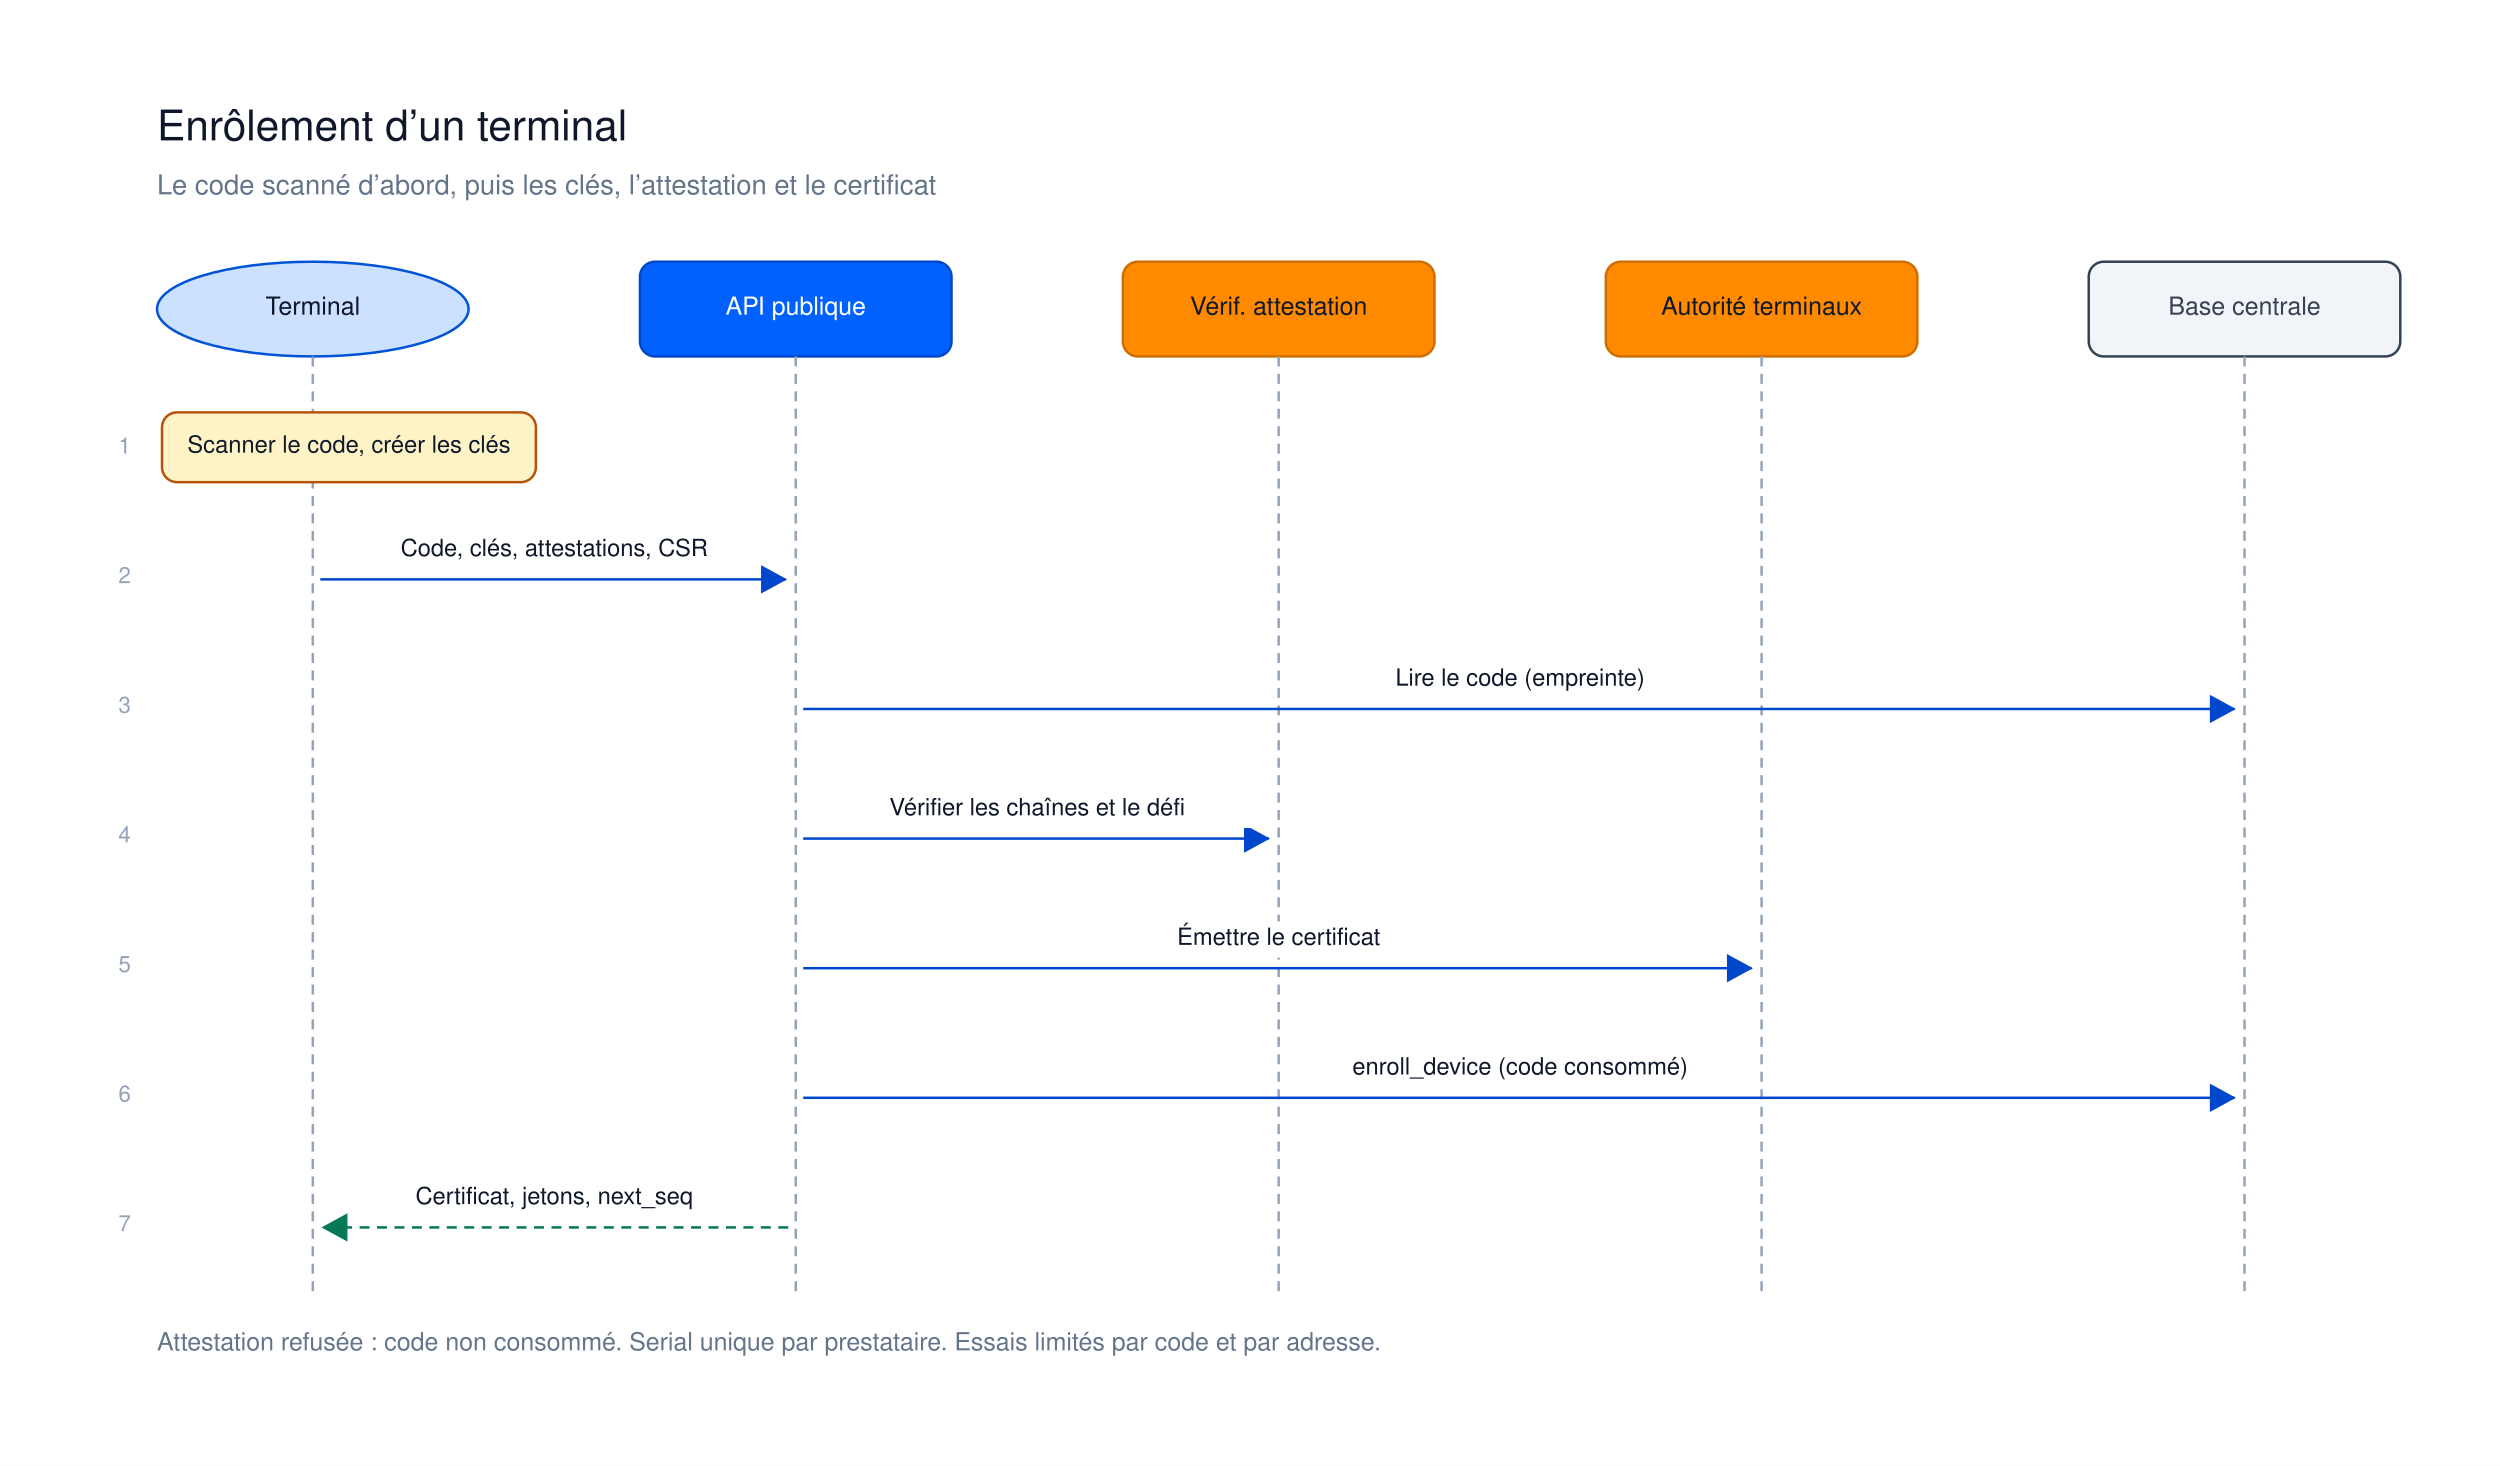
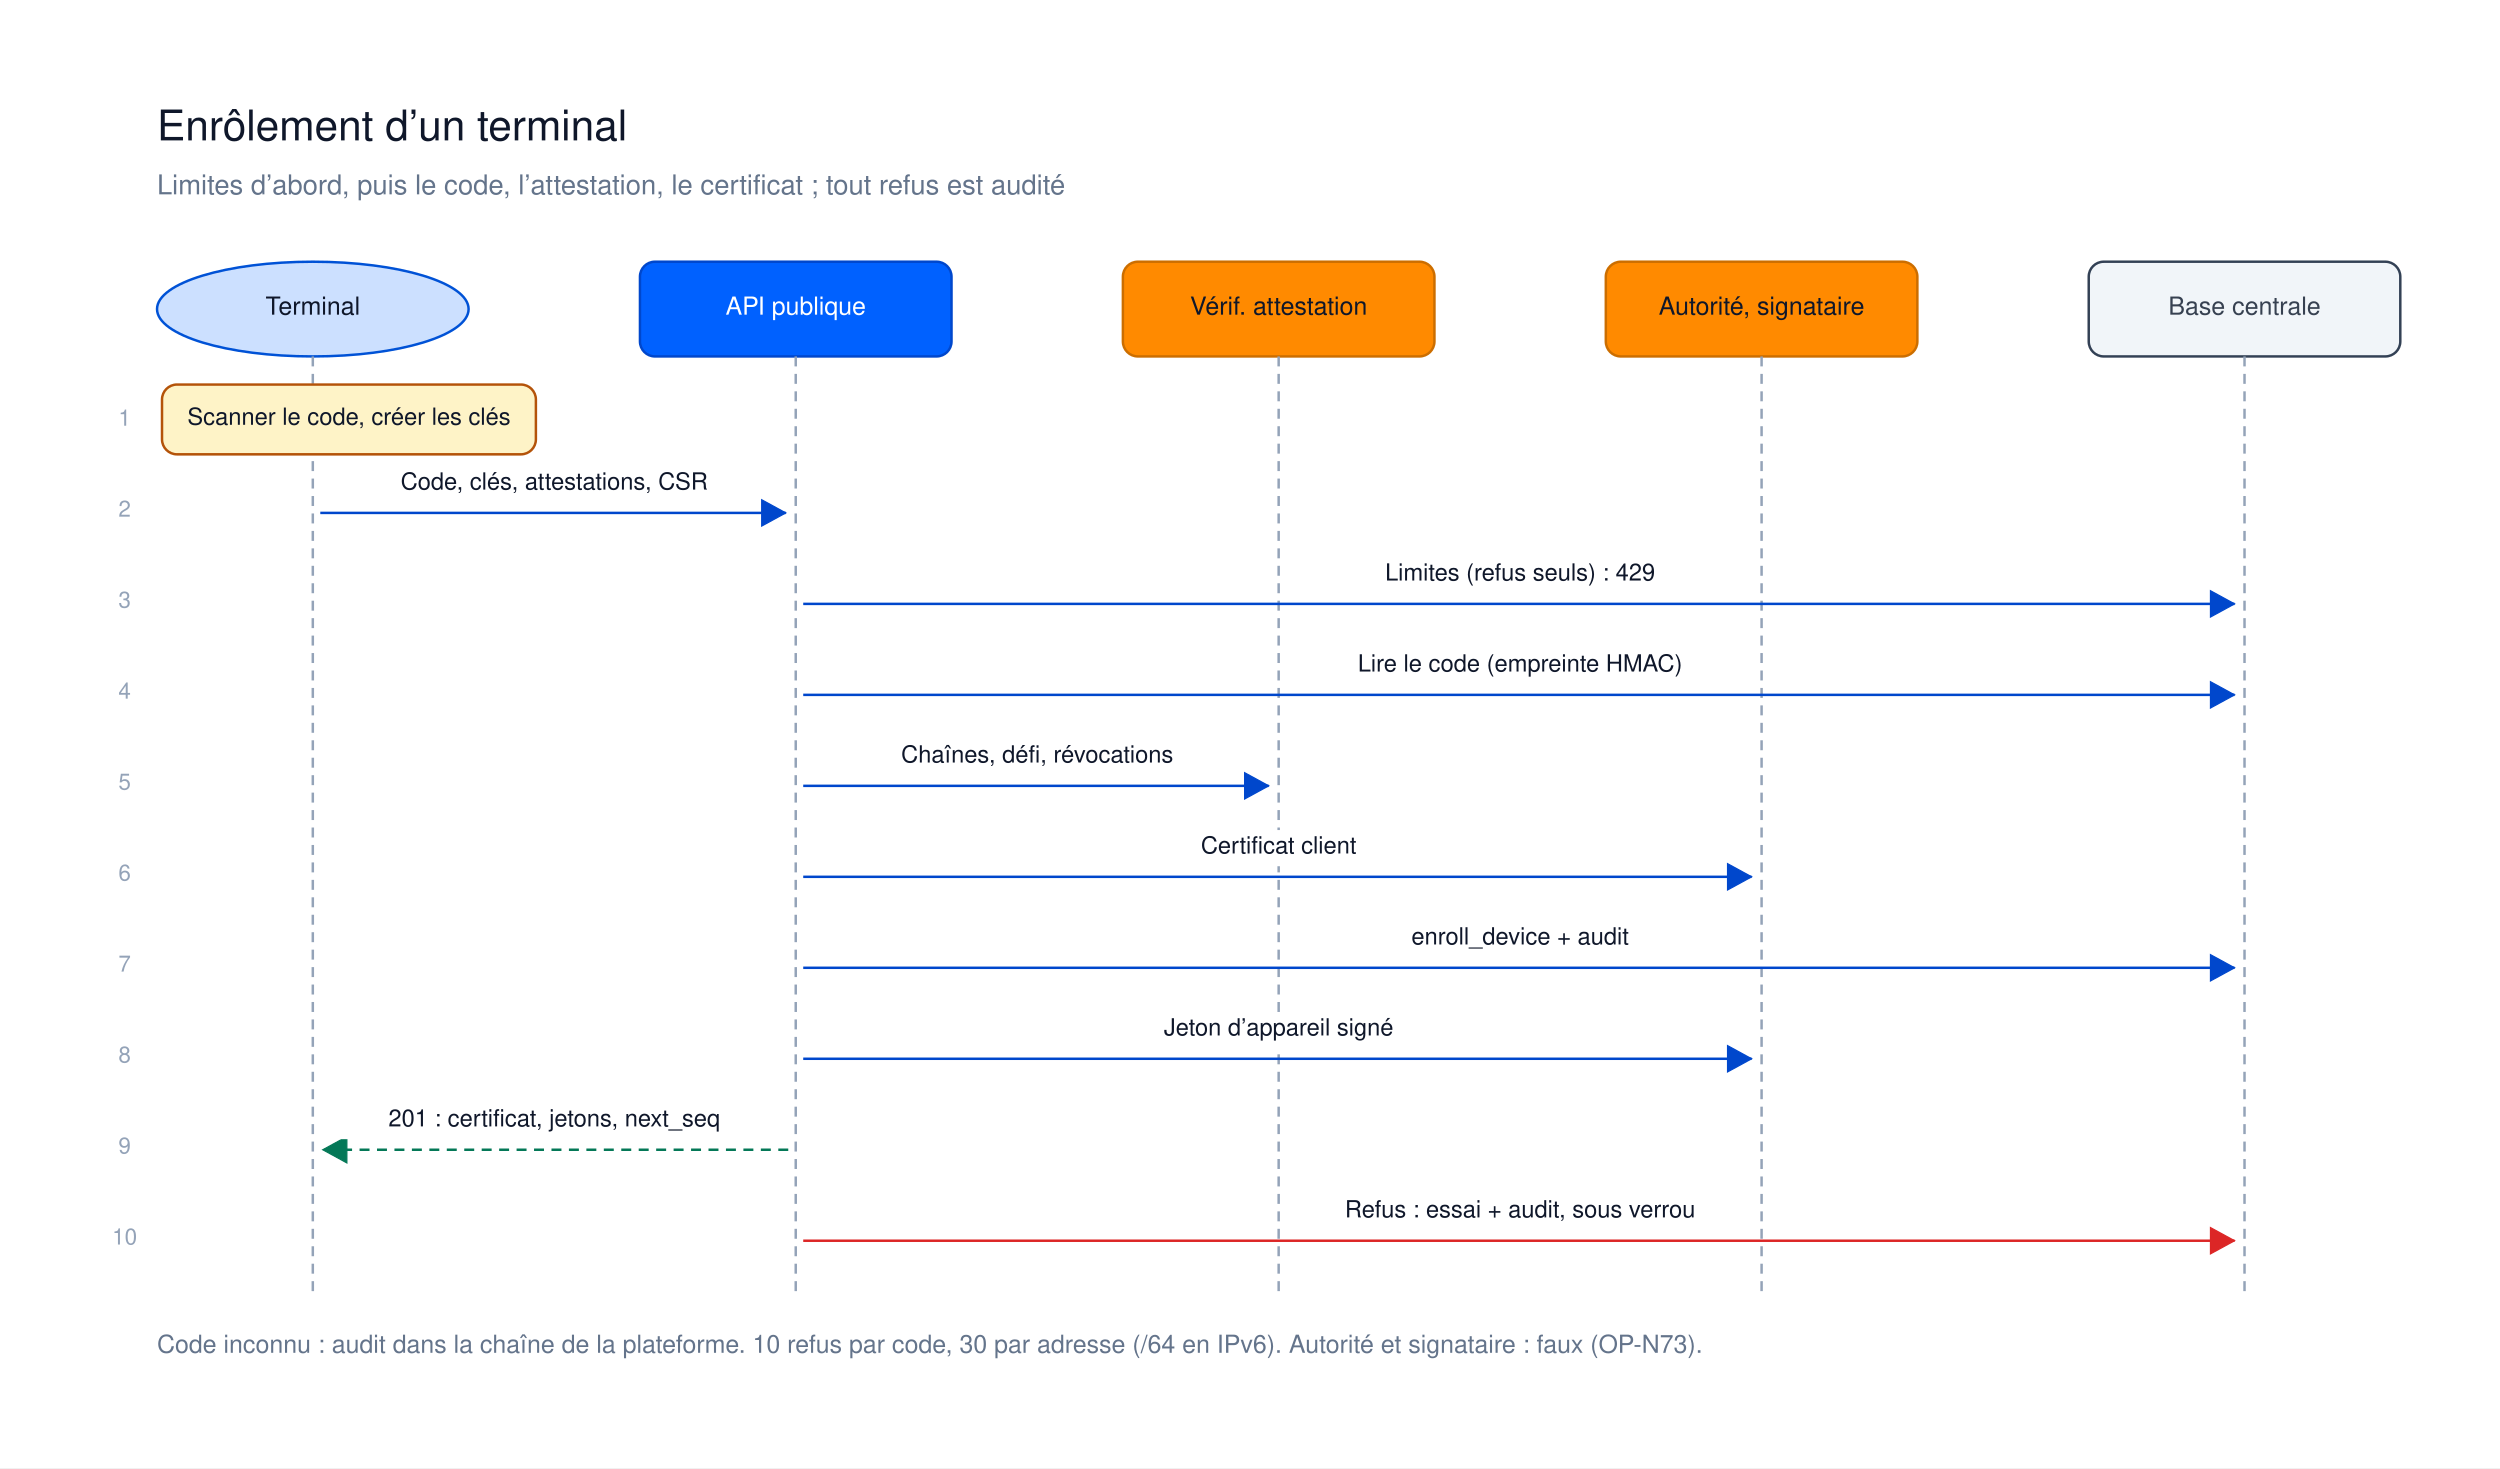
- <svg xmlns="http://www.w3.org/2000/svg" width="2006" height="1176" viewBox="0 0 2006 1176">
+ <svg xmlns="http://www.w3.org/2000/svg" width="2006" height="1178" viewBox="0 0 2006 1178">
  <rect width="100%" height="100%" fill="#FFFFFF" />
  <g transform="translate(66,50)">
    <ellipse cx="185.0" cy="198.0" rx="125.0" ry="38.0" fill="#CCE0FF" stroke="#0052D6" stroke-width="2" />
-     <polyline points="185.0,236 185.0,988" fill="none" stroke="#94A3B8" stroke-width="2" stroke-dasharray="8,6" />
+     <polyline points="185.0,236 185.0,990.0" fill="none" stroke="#94A3B8" stroke-width="2" stroke-dasharray="8,6" />
    <rect x="447.5" y="160" width="250" height="76" rx="12" ry="12" fill="#0061FF" stroke="#0047CC" stroke-width="2" />
-     <polyline points="572.5,236 572.5,988" fill="none" stroke="#94A3B8" stroke-width="2" stroke-dasharray="8,6" />
+     <polyline points="572.5,236 572.5,990.0" fill="none" stroke="#94A3B8" stroke-width="2" stroke-dasharray="8,6" />
    <rect x="835.0" y="160" width="250" height="76" rx="12" ry="12" fill="#FF8A00" stroke="#CC6E00" stroke-width="2" />
-     <polyline points="960.0,236 960.0,988" fill="none" stroke="#94A3B8" stroke-width="2" stroke-dasharray="8,6" />
+     <polyline points="960.0,236 960.0,990.0" fill="none" stroke="#94A3B8" stroke-width="2" stroke-dasharray="8,6" />
    <rect x="1222.5" y="160" width="250" height="76" rx="12" ry="12" fill="#FF8A00" stroke="#CC6E00" stroke-width="2" />
-     <polyline points="1347.5,236 1347.5,988" fill="none" stroke="#94A3B8" stroke-width="2" stroke-dasharray="8,6" />
+     <polyline points="1347.5,236 1347.5,990.0" fill="none" stroke="#94A3B8" stroke-width="2" stroke-dasharray="8,6" />
    <rect x="1610.0" y="160" width="250" height="76" rx="12" ry="12" fill="#F1F5F9" stroke="#334155" stroke-width="2" />
-     <polyline points="1735.0,236 1735.0,988" fill="none" stroke="#94A3B8" stroke-width="2" stroke-dasharray="8,6" />
-     <rect x="64" y="280.88" width="300" height="56" rx="12" ry="12" fill="#FEF3C7" stroke="#B45309" stroke-width="2" />
-     <polyline points="191.0,414.88 564.5,414.88" fill="none" stroke="#0047CC" stroke-width="2" />
-     <polygon points="564.5,414.88 545.193,425.427 545.193,404.333" fill="#0047CC" stroke="#0047CC" stroke-width="1" />
-     <rect x="217.95" y="377.88" width="321.6" height="28" rx="0" ry="0" fill="#FFFFFF" stroke="#FFFFFF" stroke-width="1" />
-     <polyline points="578.5,518.88 1727.0,518.88" fill="none" stroke="#0047CC" stroke-width="2" />
-     <polygon points="1727.0,518.88 1707.693,529.427 1707.693,508.333" fill="#0047CC" stroke="#0047CC" stroke-width="1" />
-     <rect x="1018.95" y="481.88" width="269.6" height="28" rx="0" ry="0" fill="#FFFFFF" stroke="#FFFFFF" stroke-width="1" />
-     <polyline points="578.5,622.88 952.0,622.88" fill="none" stroke="#0047CC" stroke-width="2" />
-     <polygon points="952.0,622.88 932.693,633.427 932.693,612.333" fill="#0047CC" stroke="#0047CC" stroke-width="1" />
-     <rect x="595.05" y="585.88" width="342.4" height="28" rx="0" ry="0" fill="#FFFFFF" stroke="#FFFFFF" stroke-width="1" />
-     <polyline points="578.5,726.88 1339.5,726.88" fill="none" stroke="#0047CC" stroke-width="2" />
-     <polygon points="1339.5,726.88 1320.193,737.427 1320.193,716.333" fill="#0047CC" stroke="#0047CC" stroke-width="1" />
-     <rect x="840.8" y="689.88" width="238.4" height="28" rx="0" ry="0" fill="#FFFFFF" stroke="#FFFFFF" stroke-width="1" />
-     <polyline points="578.5,830.88 1727.0,830.88" fill="none" stroke="#0047CC" stroke-width="2" />
-     <polygon points="1727.0,830.88 1707.693,841.427 1707.693,820.333" fill="#0047CC" stroke="#0047CC" stroke-width="1" />
-     <rect x="992.95" y="793.88" width="321.6" height="28" rx="0" ry="0" fill="#FFFFFF" stroke="#FFFFFF" stroke-width="1" />
-     <polyline points="566.5,934.88 193.0,934.88" fill="none" stroke="#047857" stroke-width="2" stroke-dasharray="8,6" />
-     <polygon points="193.0,934.88 212.307,924.333 212.307,945.427" fill="#047857" stroke="#047857" stroke-width="1" />
-     <rect x="223.15" y="897.88" width="311.2" height="28" rx="0" ry="0" fill="#FFFFFF" stroke="#FFFFFF" stroke-width="1" />
+     <polyline points="1735.0,236 1735.0,990.0" fill="none" stroke="#94A3B8" stroke-width="2" stroke-dasharray="8,6" />
+     <rect x="64" y="258.56" width="300" height="56" rx="12" ry="12" fill="#FEF3C7" stroke="#B45309" stroke-width="2" />
+     <polyline points="191.0,361.56 564.5,361.56" fill="none" stroke="#0047CC" stroke-width="2" />
+     <polygon points="564.5,361.56 545.193,372.107 545.193,351.013" fill="#0047CC" stroke="#0047CC" stroke-width="1" />
+     <rect x="217.95" y="324.56" width="321.6" height="28" rx="0" ry="0" fill="#FFFFFF" stroke="#FFFFFF" stroke-width="1" />
+     <polyline points="578.5,434.56 1727.0,434.56" fill="none" stroke="#0047CC" stroke-width="2" />
+     <polygon points="1727.0,434.56 1707.693,445.107 1707.693,424.013" fill="#0047CC" stroke="#0047CC" stroke-width="1" />
+     <rect x="1003.35" y="397.56" width="300.8" height="28" rx="0" ry="0" fill="#FFFFFF" stroke="#FFFFFF" stroke-width="1" />
+     <polyline points="578.5,507.56 1727.0,507.56" fill="none" stroke="#0047CC" stroke-width="2" />
+     <polygon points="1727.0,507.56 1707.693,518.107 1707.693,497.013" fill="#0047CC" stroke="#0047CC" stroke-width="1" />
+     <rect x="992.95" y="470.56" width="321.6" height="28" rx="0" ry="0" fill="#FFFFFF" stroke="#FFFFFF" stroke-width="1" />
+     <polyline points="578.5,580.56 952.0,580.56" fill="none" stroke="#0047CC" stroke-width="2" />
+     <polygon points="952.0,580.56 932.693,591.107 932.693,570.013" fill="#0047CC" stroke="#0047CC" stroke-width="1" />
+     <rect x="621.05" y="543.56" width="290.4" height="28" rx="0" ry="0" fill="#FFFFFF" stroke="#FFFFFF" stroke-width="1" />
+     <polyline points="578.5,653.56 1339.5,653.56" fill="none" stroke="#0047CC" stroke-width="2" />
+     <polygon points="1339.5,653.56 1320.193,664.107 1320.193,643.013" fill="#0047CC" stroke="#0047CC" stroke-width="1" />
+     <rect x="861.6" y="616.56" width="196.8" height="28" rx="0" ry="0" fill="#FFFFFF" stroke="#FFFFFF" stroke-width="1" />
+     <polyline points="578.5,726.56 1727.0,726.56" fill="none" stroke="#0047CC" stroke-width="2" />
+     <polygon points="1727.0,726.56 1707.693,737.107 1707.693,716.013" fill="#0047CC" stroke="#0047CC" stroke-width="1" />
+     <rect x="1034.55" y="689.56" width="238.4" height="28" rx="0" ry="0" fill="#FFFFFF" stroke="#FFFFFF" stroke-width="1" />
+     <polyline points="578.5,799.56 1339.5,799.56" fill="none" stroke="#0047CC" stroke-width="2" />
+     <polygon points="1339.5,799.56 1320.193,810.107 1320.193,789.013" fill="#0047CC" stroke="#0047CC" stroke-width="1" />
+     <rect x="835.6" y="762.56" width="248.8" height="28" rx="0" ry="0" fill="#FFFFFF" stroke="#FFFFFF" stroke-width="1" />
+     <polyline points="566.5,872.56 193.0,872.56" fill="none" stroke="#047857" stroke-width="2" stroke-dasharray="8,6" />
+     <polygon points="193.0,872.56 212.307,862.013 212.307,883.107" fill="#047857" stroke="#047857" stroke-width="1" />
+     <rect x="191.95" y="835.56" width="373.6" height="28" rx="0" ry="0" fill="#FFFFFF" stroke="#FFFFFF" stroke-width="1" />
+     <polyline points="578.5,945.56 1727.0,945.56" fill="none" stroke="#DC2626" stroke-width="2" />
+     <polygon points="1727.0,945.56 1707.693,956.107 1707.693,935.013" fill="#DC2626" stroke="#DC2626" stroke-width="1" />
+     <rect x="966.95" y="908.56" width="373.6" height="28" rx="0" ry="0" fill="#FFFFFF" stroke="#FFFFFF" stroke-width="1" />
    <text x="60" y="62.65" font-family="Helvetica Neue, Helvetica, Arial, sans-serif" font-size="34" font-weight="400" fill="#0F172A" text-anchor="start">Enrôlement d’un terminal</text>
-     <text x="60" y="105.95" font-family="Helvetica Neue, Helvetica, Arial, sans-serif" font-size="22" font-weight="400" fill="#64748B" text-anchor="start">Le code scanné d’abord, puis les clés, l’attestation et le certificat</text>
+     <text x="60" y="105.95" font-family="Helvetica Neue, Helvetica, Arial, sans-serif" font-size="22" font-weight="400" fill="#64748B" text-anchor="start">Limites d’abord, puis le code, l’attestation, le certificat ; tout refus est audité</text>
    <text x="185.0" y="202.5" font-family="Helvetica Neue, Helvetica, Arial, sans-serif" font-size="20" font-weight="400" fill="#0F172A" text-anchor="middle">Terminal</text>
    <text x="572.5" y="202.5" font-family="Helvetica Neue, Helvetica, Arial, sans-serif" font-size="20" font-weight="400" fill="#FFFFFF" text-anchor="middle">API publique</text>
    <text x="960.0" y="202.5" font-family="Helvetica Neue, Helvetica, Arial, sans-serif" font-size="20" font-weight="400" fill="#0F172A" text-anchor="middle">Vérif. attestation</text>
-     <text x="1347.5" y="202.5" font-family="Helvetica Neue, Helvetica, Arial, sans-serif" font-size="20" font-weight="400" fill="#0F172A" text-anchor="middle">Autorité terminaux</text>
+     <text x="1347.5" y="202.5" font-family="Helvetica Neue, Helvetica, Arial, sans-serif" font-size="20" font-weight="400" fill="#0F172A" text-anchor="middle">Autorité, signataire</text>
    <text x="1735.0" y="202.5" font-family="Helvetica Neue, Helvetica, Arial, sans-serif" font-size="20" font-weight="400" fill="#374151" text-anchor="middle">Base centrale</text>
-     <text x="214.0" y="313.155" font-family="Helvetica Neue, Helvetica, Arial, sans-serif" font-size="19" font-weight="400" fill="#0F172A" text-anchor="middle">Scanner le code, créer les clés</text>
-     <text x="34.0" y="313.93" font-family="Helvetica Neue, Helvetica, Arial, sans-serif" font-size="18" font-weight="400" fill="#94A3B8" text-anchor="middle">1</text>
-     <text x="378.75" y="396.155" font-family="Helvetica Neue, Helvetica, Arial, sans-serif" font-size="19" font-weight="400" fill="#0F172A" text-anchor="middle">Code, clés, attestations, CSR</text>
-     <text x="34.0" y="417.93" font-family="Helvetica Neue, Helvetica, Arial, sans-serif" font-size="18" font-weight="400" fill="#94A3B8" text-anchor="middle">2</text>
-     <text x="1153.75" y="500.155" font-family="Helvetica Neue, Helvetica, Arial, sans-serif" font-size="19" font-weight="400" fill="#0F172A" text-anchor="middle">Lire le code (empreinte)</text>
-     <text x="34.0" y="521.93" font-family="Helvetica Neue, Helvetica, Arial, sans-serif" font-size="18" font-weight="400" fill="#94A3B8" text-anchor="middle">3</text>
-     <text x="766.25" y="604.155" font-family="Helvetica Neue, Helvetica, Arial, sans-serif" font-size="19" font-weight="400" fill="#0F172A" text-anchor="middle">Vérifier les chaînes et le défi</text>
-     <text x="34.0" y="625.93" font-family="Helvetica Neue, Helvetica, Arial, sans-serif" font-size="18" font-weight="400" fill="#94A3B8" text-anchor="middle">4</text>
-     <text x="960.0" y="708.155" font-family="Helvetica Neue, Helvetica, Arial, sans-serif" font-size="19" font-weight="400" fill="#0F172A" text-anchor="middle">Émettre le certificat</text>
-     <text x="34.0" y="729.93" font-family="Helvetica Neue, Helvetica, Arial, sans-serif" font-size="18" font-weight="400" fill="#94A3B8" text-anchor="middle">5</text>
-     <text x="1153.75" y="812.155" font-family="Helvetica Neue, Helvetica, Arial, sans-serif" font-size="19" font-weight="400" fill="#0F172A" text-anchor="middle">enroll_device (code consommé)</text>
-     <text x="34.0" y="833.93" font-family="Helvetica Neue, Helvetica, Arial, sans-serif" font-size="18" font-weight="400" fill="#94A3B8" text-anchor="middle">6</text>
-     <text x="378.75" y="916.155" font-family="Helvetica Neue, Helvetica, Arial, sans-serif" font-size="19" font-weight="400" fill="#0F172A" text-anchor="middle">Certificat, jetons, next_seq</text>
-     <text x="34.0" y="937.93" font-family="Helvetica Neue, Helvetica, Arial, sans-serif" font-size="18" font-weight="400" fill="#94A3B8" text-anchor="middle">7</text>
-     <text x="60" y="1033.5" font-family="Helvetica Neue, Helvetica, Arial, sans-serif" font-size="20" font-weight="400" fill="#64748B" text-anchor="start">Attestation refusée : code non consommé. Serial unique par prestataire. Essais limités par code et par adresse.</text>
+     <text x="214.0" y="290.835" font-family="Helvetica Neue, Helvetica, Arial, sans-serif" font-size="19" font-weight="400" fill="#0F172A" text-anchor="middle">Scanner le code, créer les clés</text>
+     <text x="34.0" y="291.61" font-family="Helvetica Neue, Helvetica, Arial, sans-serif" font-size="18" font-weight="400" fill="#94A3B8" text-anchor="middle">1</text>
+     <text x="378.75" y="342.835" font-family="Helvetica Neue, Helvetica, Arial, sans-serif" font-size="19" font-weight="400" fill="#0F172A" text-anchor="middle">Code, clés, attestations, CSR</text>
+     <text x="34.0" y="364.61" font-family="Helvetica Neue, Helvetica, Arial, sans-serif" font-size="18" font-weight="400" fill="#94A3B8" text-anchor="middle">2</text>
+     <text x="1153.75" y="415.835" font-family="Helvetica Neue, Helvetica, Arial, sans-serif" font-size="19" font-weight="400" fill="#0F172A" text-anchor="middle">Limites (refus seuls) : 429</text>
+     <text x="34.0" y="437.61" font-family="Helvetica Neue, Helvetica, Arial, sans-serif" font-size="18" font-weight="400" fill="#94A3B8" text-anchor="middle">3</text>
+     <text x="1153.75" y="488.835" font-family="Helvetica Neue, Helvetica, Arial, sans-serif" font-size="19" font-weight="400" fill="#0F172A" text-anchor="middle">Lire le code (empreinte HMAC)</text>
+     <text x="34.0" y="510.61" font-family="Helvetica Neue, Helvetica, Arial, sans-serif" font-size="18" font-weight="400" fill="#94A3B8" text-anchor="middle">4</text>
+     <text x="766.25" y="561.835" font-family="Helvetica Neue, Helvetica, Arial, sans-serif" font-size="19" font-weight="400" fill="#0F172A" text-anchor="middle">Chaînes, défi, révocations</text>
+     <text x="34.0" y="583.61" font-family="Helvetica Neue, Helvetica, Arial, sans-serif" font-size="18" font-weight="400" fill="#94A3B8" text-anchor="middle">5</text>
+     <text x="960.0" y="634.835" font-family="Helvetica Neue, Helvetica, Arial, sans-serif" font-size="19" font-weight="400" fill="#0F172A" text-anchor="middle">Certificat client</text>
+     <text x="34.0" y="656.61" font-family="Helvetica Neue, Helvetica, Arial, sans-serif" font-size="18" font-weight="400" fill="#94A3B8" text-anchor="middle">6</text>
+     <text x="1153.75" y="707.835" font-family="Helvetica Neue, Helvetica, Arial, sans-serif" font-size="19" font-weight="400" fill="#0F172A" text-anchor="middle">enroll_device + audit</text>
+     <text x="34.0" y="729.61" font-family="Helvetica Neue, Helvetica, Arial, sans-serif" font-size="18" font-weight="400" fill="#94A3B8" text-anchor="middle">7</text>
+     <text x="960.0" y="780.835" font-family="Helvetica Neue, Helvetica, Arial, sans-serif" font-size="19" font-weight="400" fill="#0F172A" text-anchor="middle">Jeton d’appareil signé</text>
+     <text x="34.0" y="802.61" font-family="Helvetica Neue, Helvetica, Arial, sans-serif" font-size="18" font-weight="400" fill="#94A3B8" text-anchor="middle">8</text>
+     <text x="378.75" y="853.835" font-family="Helvetica Neue, Helvetica, Arial, sans-serif" font-size="19" font-weight="400" fill="#0F172A" text-anchor="middle">201 : certificat, jetons, next_seq</text>
+     <text x="34.0" y="875.61" font-family="Helvetica Neue, Helvetica, Arial, sans-serif" font-size="18" font-weight="400" fill="#94A3B8" text-anchor="middle">9</text>
+     <text x="1153.75" y="926.835" font-family="Helvetica Neue, Helvetica, Arial, sans-serif" font-size="19" font-weight="400" fill="#0F172A" text-anchor="middle">Refus : essai + audit, sous verrou</text>
+     <text x="34.0" y="948.61" font-family="Helvetica Neue, Helvetica, Arial, sans-serif" font-size="18" font-weight="400" fill="#94A3B8" text-anchor="middle">10</text>
+     <text x="60" y="1035.5" font-family="Helvetica Neue, Helvetica, Arial, sans-serif" font-size="20" font-weight="400" fill="#64748B" text-anchor="start">Code inconnu : audit dans la chaîne de la plateforme. 10 refus par code, 30 par adresse (/64 en IPv6). Autorité et signataire : faux (OP-N73).</text>
  </g>
</svg>
